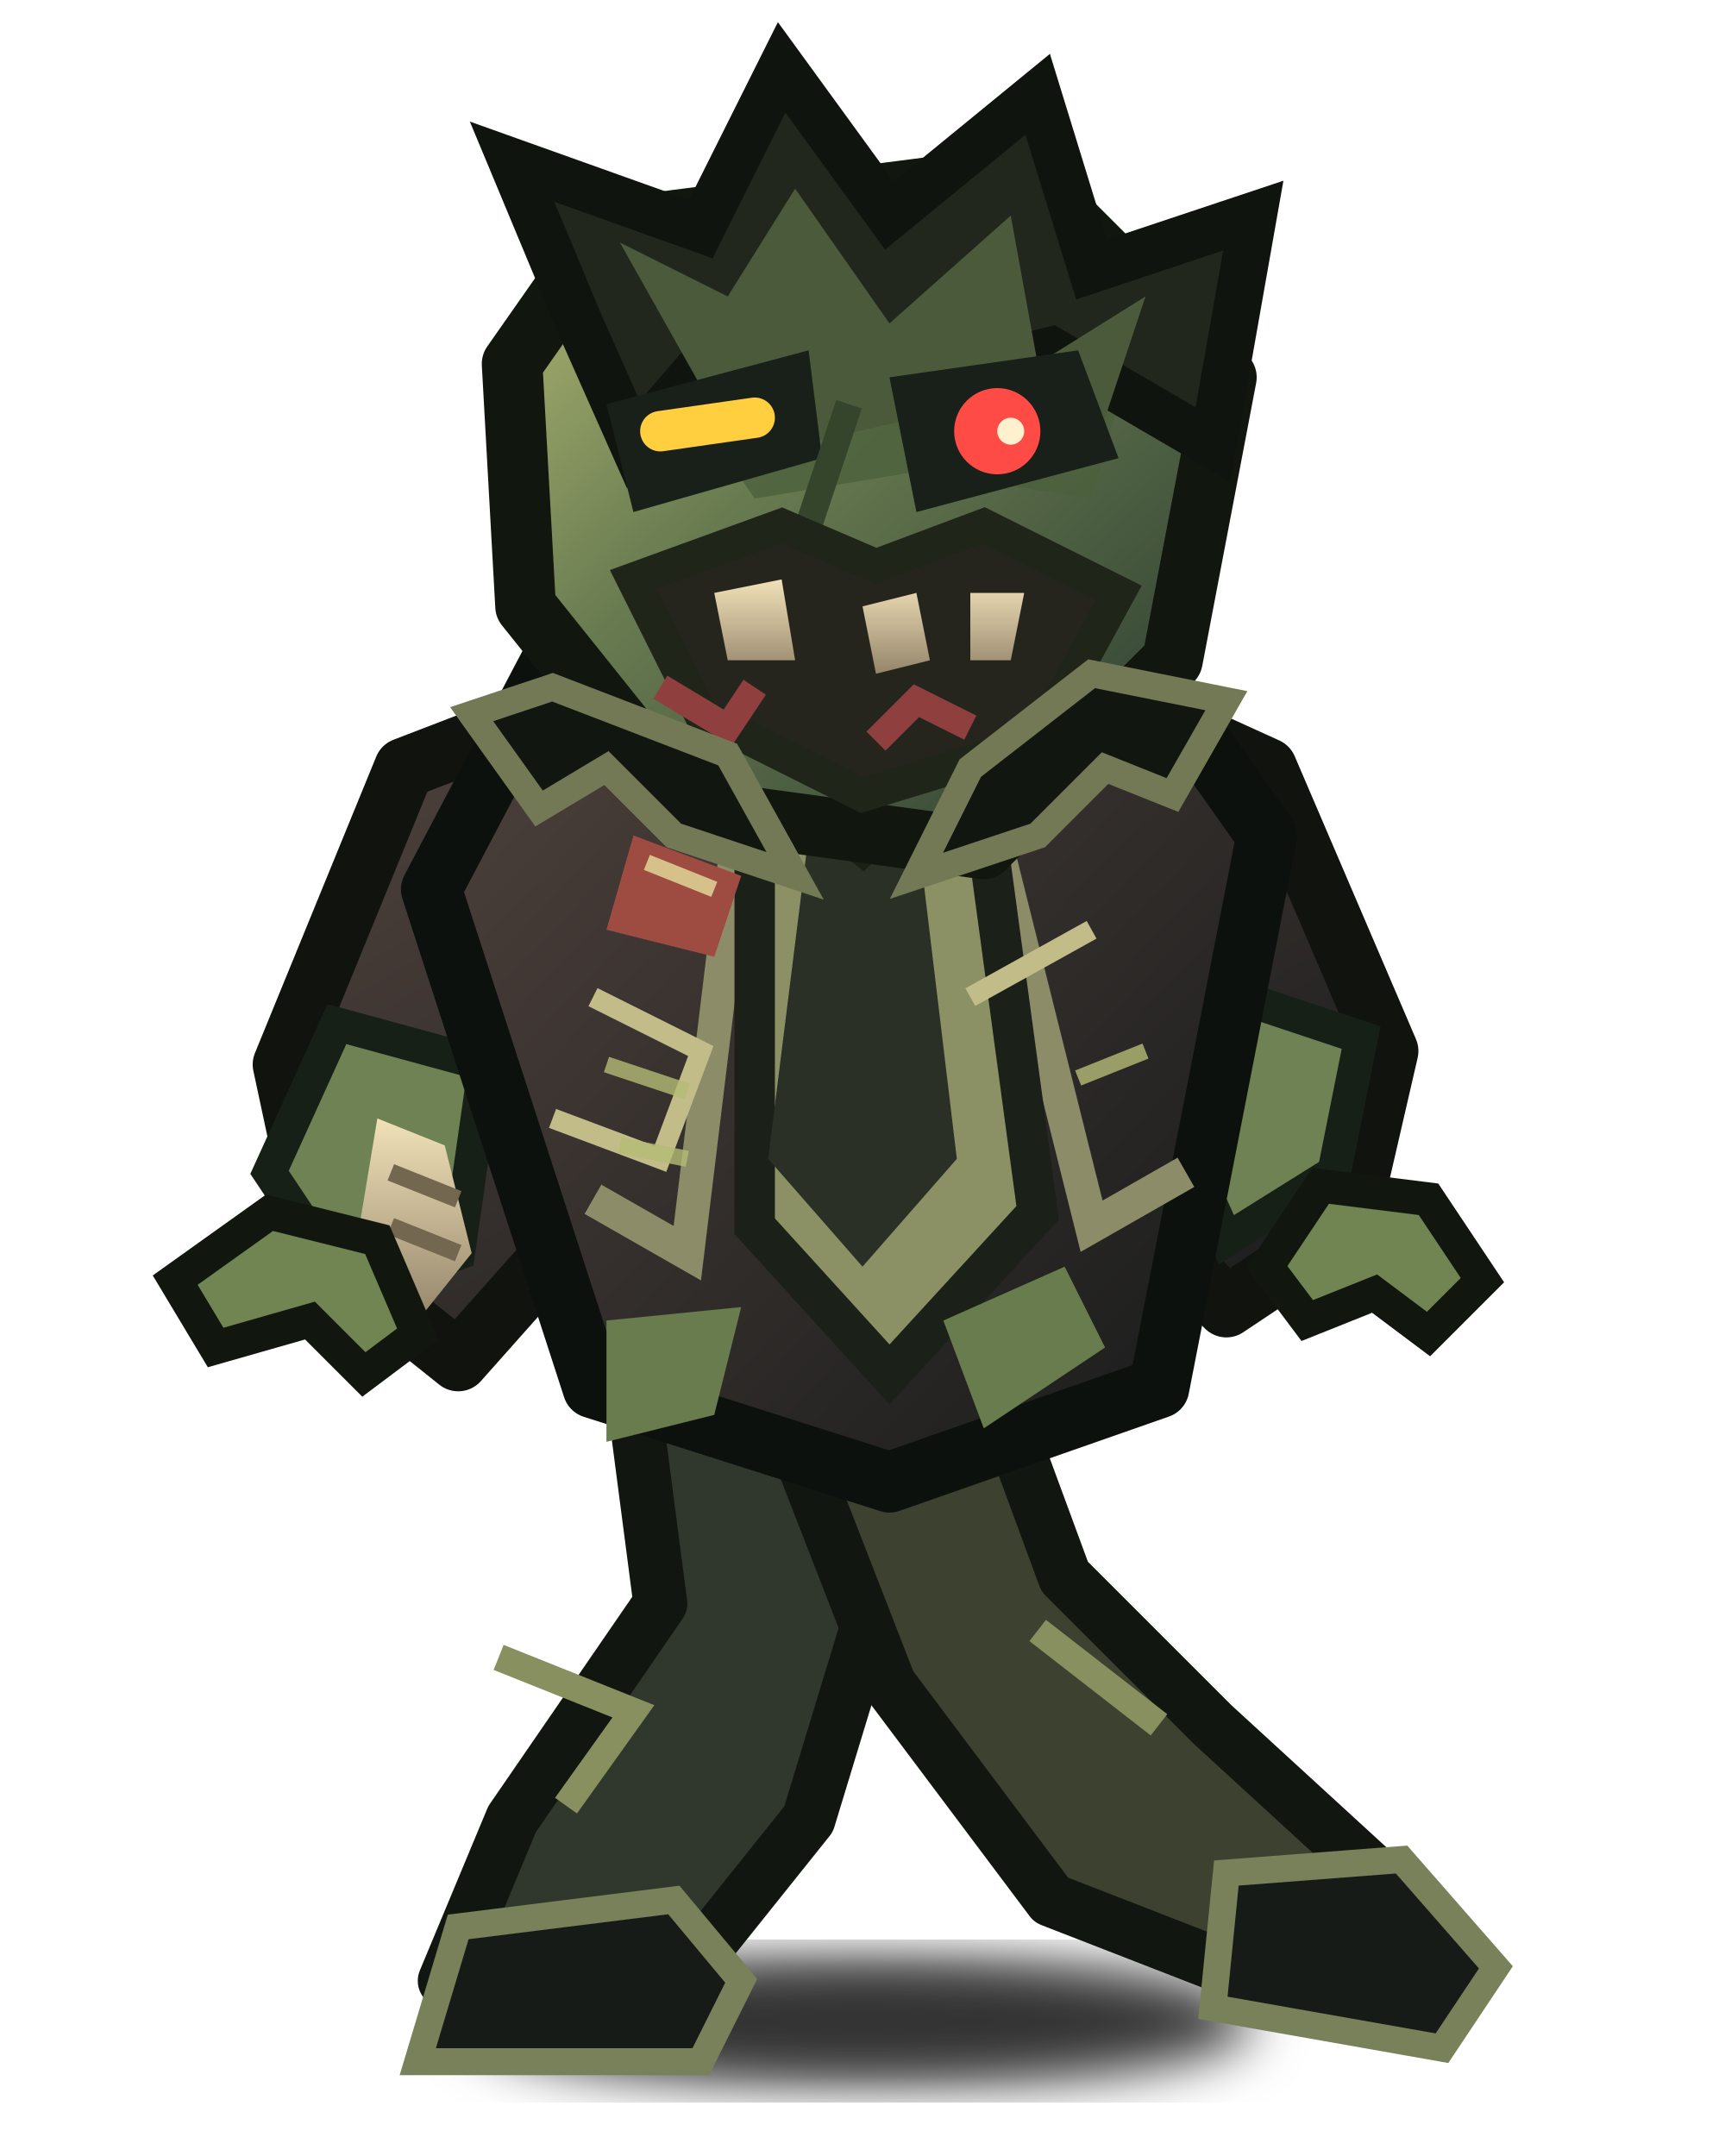
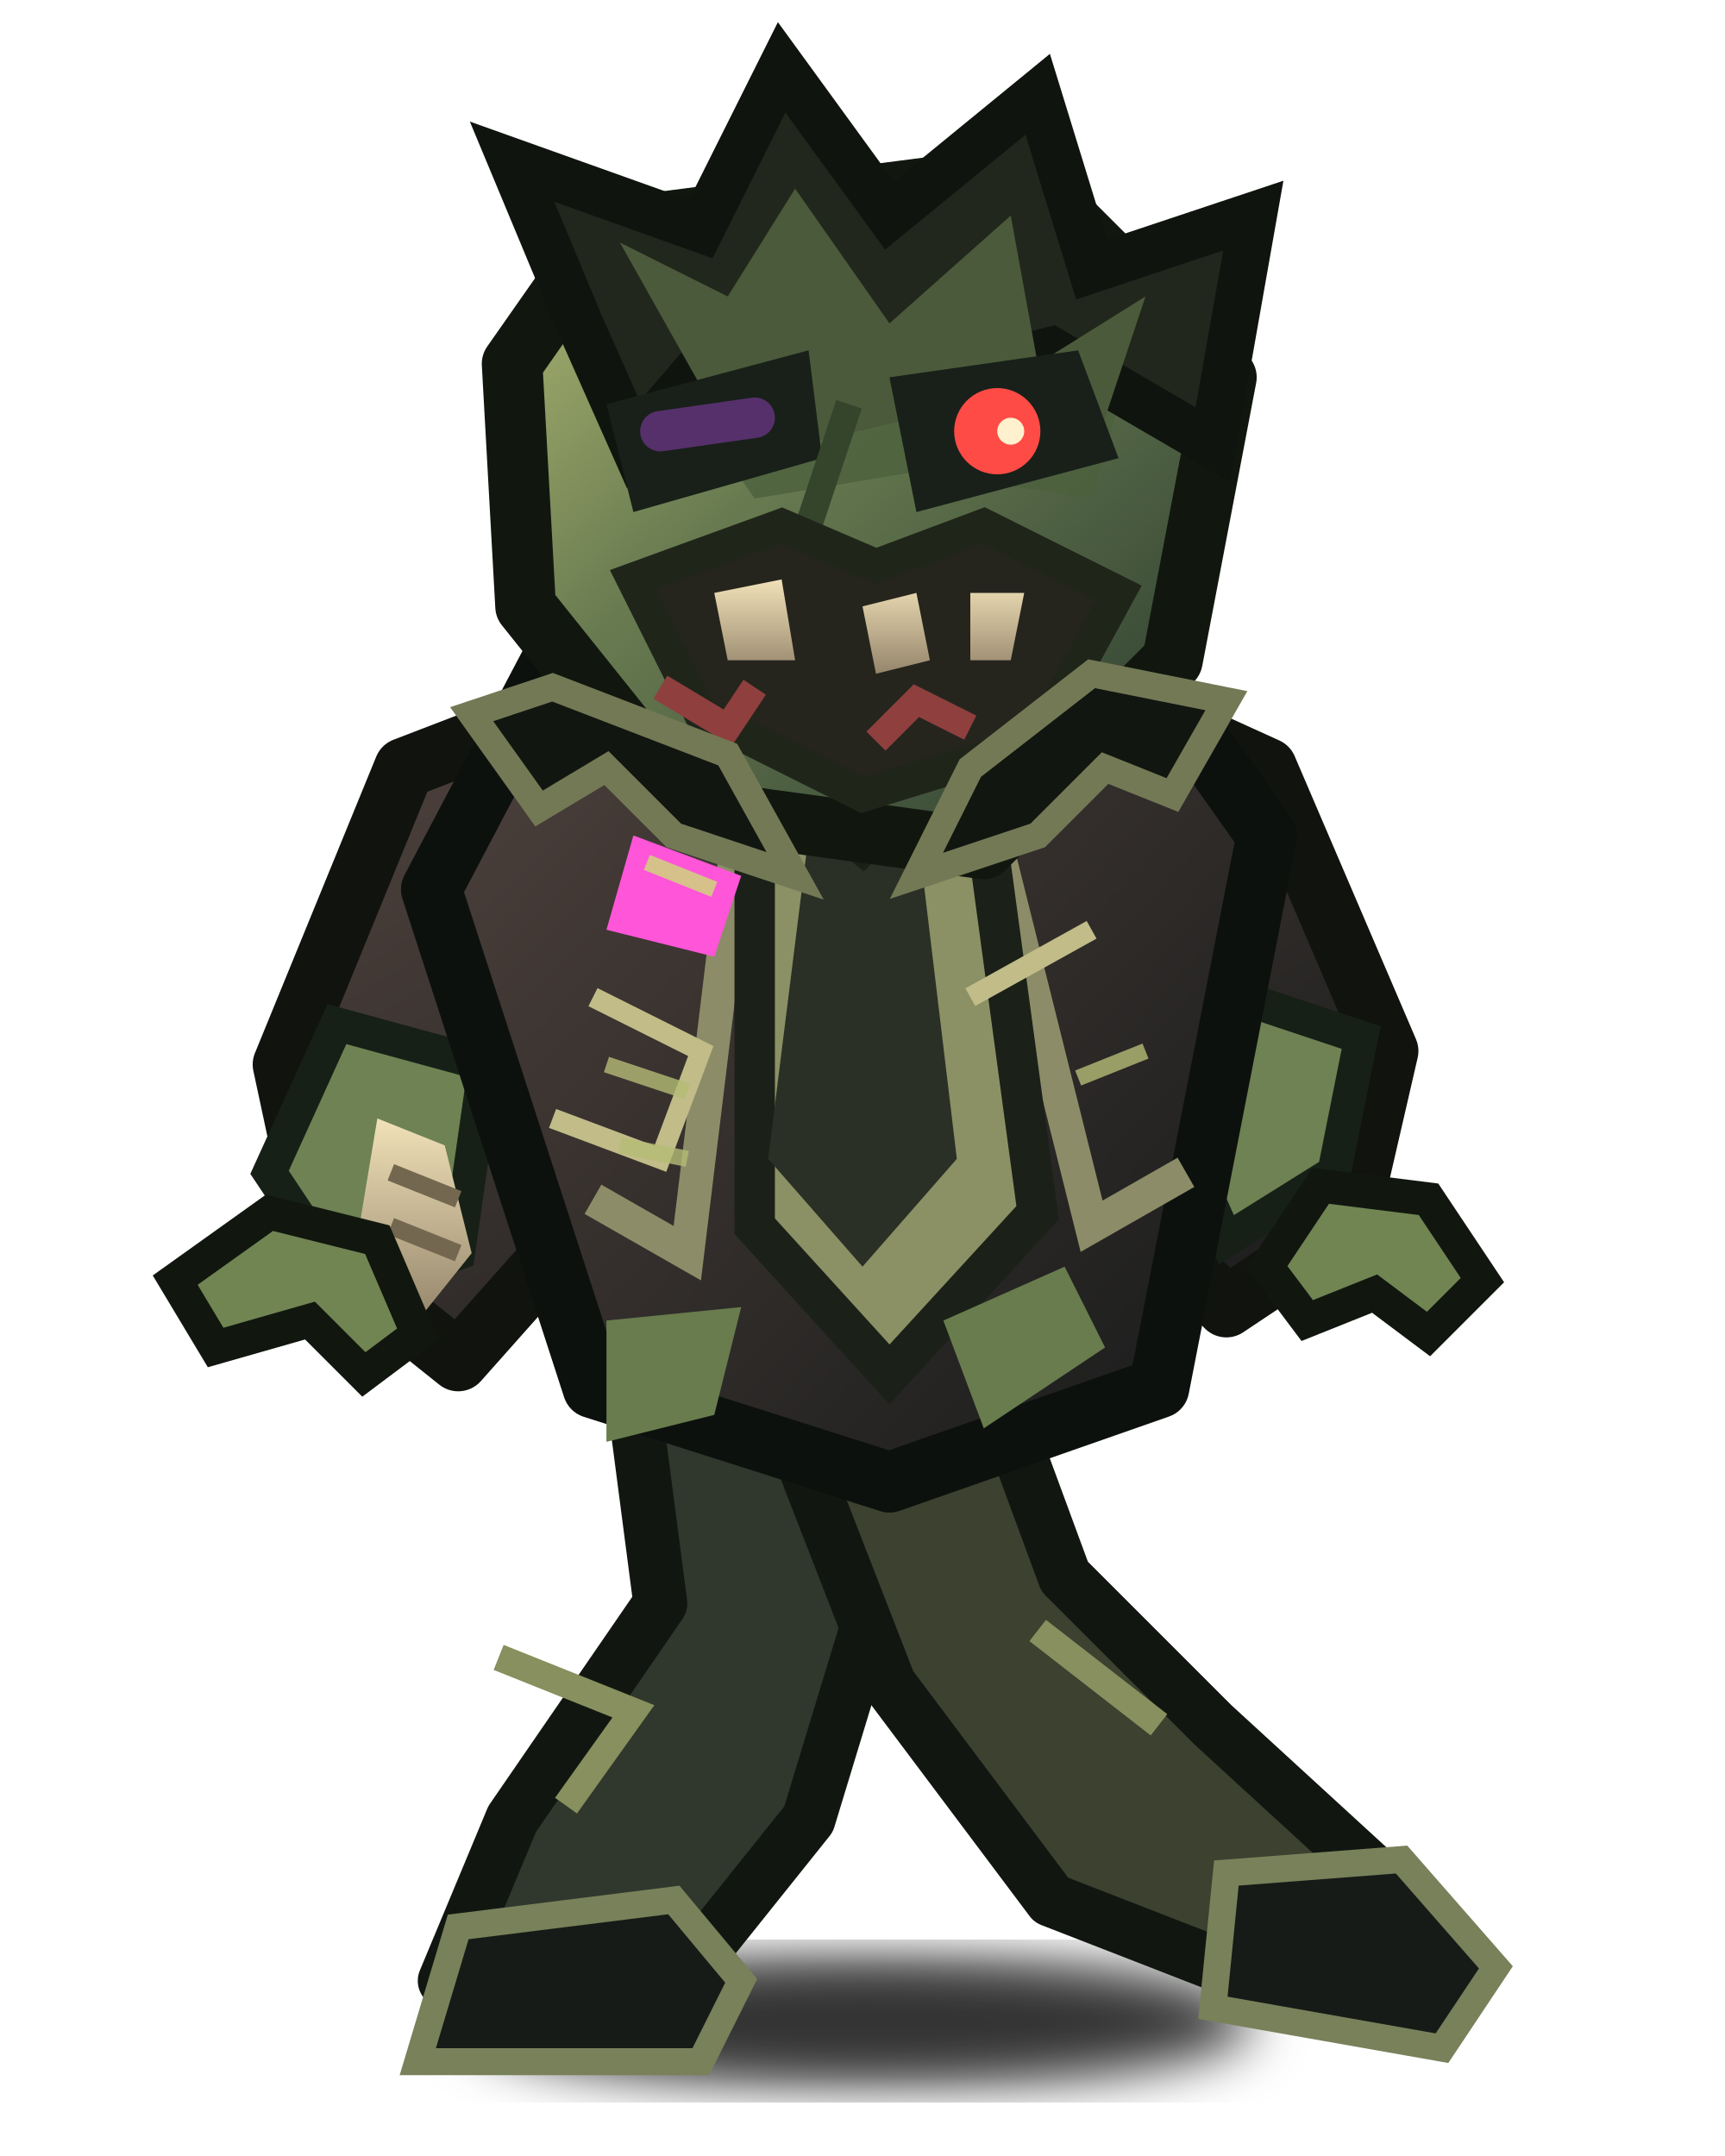
<svg xmlns="http://www.w3.org/2000/svg" viewBox="0 0 128 160">
  <defs>
    <linearGradient id="rot" x1="0" y1="0" x2="1" y2="1">
      <stop stop-color="#b4bb75" />
      <stop offset=".4" stop-color="#687b50" />
      <stop offset="1" stop-color="#27372d" />
    </linearGradient>
    <linearGradient id="cloth" x1="0" y1="0" x2="1" y2="1">
      <stop stop-color="#50433e" />
      <stop offset="1" stop-color="#171a1a" />
    </linearGradient>
    <linearGradient id="bone" x1="0" y1="0" x2="0" y2="1">
      <stop stop-color="#f0e1b8" />
      <stop offset="1" stop-color="#95856b" />
    </linearGradient>
    <filter id="shadow">
      <feGaussianBlur stdDeviation="2" />
    </filter>
  </defs>
  <ellipse cx="64" cy="150" rx="29" ry="5" fill="#020604" opacity=".8" filter="url(#shadow)" />
  <path d="m46 96 3 23-11 16-5 12 15 3 12-15 7-23-2-17z" fill="#30372c" stroke="#111710" stroke-width="4" stroke-linejoin="round" />
  <path d="m72 98 7 19 11 11 12 11-6 9-18-7-12-16-7-18z" fill="#3c4130" stroke="#111710" stroke-width="4" stroke-linejoin="round" />
  <path d="m34 143 16-2 5 6-3 6H31zM91 139l13-1 7 8-4 6-17-3z" fill="#171b17" stroke="#78815a" stroke-width="2" />
  <path d="m37 123 10 4-5 7m35-13 9 7" fill="none" stroke="#87905e" stroke-width="2" />
  <path d="m43 52-13 5-9 22 3 14 10 8 8-9 5-20M83 52l11 5 9 21-3 13-9 6-8-8-5-19" fill="url(#cloth)" stroke="#11130f" stroke-width="4.5" stroke-linejoin="round" />
  <path d="m25 76 11 3-2 14-8 3-6-9z" fill="#6e8253" stroke="#172017" stroke-width="2.5" />
  <path d="m92 74 9 3-2 10-8 5-4-9z" fill="#6e8253" stroke="#172017" stroke-width="2.5" />
  <path d="m42 47 40-2 12 17-8 41-20 7-22-7-12-37z" fill="url(#cloth)" stroke="#0d110e" stroke-width="4.5" stroke-linejoin="round" />
  <path d="m44 55 11 5-4 33-7-4m37-33-7 7 7 28 7-4" fill="none" stroke="#8c8d68" stroke-width="2.5" />
  <path d="m56 54 16-1 5 37-11 12-10-11z" fill="#8b9165" stroke="#1b2118" stroke-width="3" />
  <path d="m60 62 8-1 3 25-7 8-7-8z" fill="#2a3025" />
  <path d="m44 74 8 4-3 8-8-3m31-9 9-5" fill="none" stroke="#c1bc88" stroke-width="1.5" />
  <path d="m45 98 10-1-2 8-8 2m25-9 9-4 3 6-9 6" fill="#687c4d" />
  <path d="m28 83 5 2 2 8-4 5-5-3z" fill="url(#bone)" />
  <path d="m29 87 5 2m-5 2 5 2" stroke="#73684f" stroke-width="1.3" />
  <path d="m54 45 1 11 9 7 9-9-1-12z" fill="#596b48" stroke="#1a2016" stroke-width="2.5" />
  <path d="m45 17 31-4 15 15-4 21-14 14-22-3-12-15-1-18z" fill="url(#rot)" stroke="#11170f" stroke-width="4.5" stroke-linejoin="round" />
  <path d="m47 24 9-8 6 10 8-12 5 14 10-5-4 14-13-2-12 2z" fill="#4c603d" opacity=".8" />
  <path d="m43 24-5-12 14 5 6-12 8 11 11-9 4 13 12-4-3 17-12-7-12 3-13-3-6 7z" fill="#22271d" stroke="#10140e" stroke-width="3.5" />
  <path d="m46 18 8 4 5-8 7 10 9-8 2 11 8-5-4 12-13-3-13 3z" fill="#4b5a3a" />
  <path d="m45 30 15-4 1 8-14 4zM66 28l14-2 3 8-15 4z" fill="#182019" />
-   <path d="m49 32 7-1" stroke="#ffcf3f" stroke-width="3" stroke-linecap="round" />
+   <path d="m49 32 7-1" stroke="#56306b" stroke-width="3" stroke-linecap="round" />
  <circle cx="74" cy="32" r="3.2" fill="#ff4b45" />
  <circle cx="75" cy="32" r="1" fill="#fff0ce" />
  <path d="m63 30-4 12 4 2" fill="none" stroke="#34452c" stroke-width="2" />
  <path d="m47 43 11-4 7 3 8-3 10 5-6 11-13 4-12-6z" fill="#25251d" stroke="#20251a" stroke-width="2.5" />
  <path d="m53 44 5-1 1 6-5 0m10-4 4-1 1 5-4 1m7-6 4 0-1 5-3 0" fill="url(#bone)" />
  <path d="m49 51 5 3 2-3m9 4 3-3 4 2" fill="none" stroke="#8f3f3e" stroke-width="2" />
  <path d="m41 51 13 5 5 9-9-3-5-5-5 3-5-7zM81 50l-9 7-4 8 9-3 5-5 5 2 4-7z" fill="#111610" stroke="#737955" stroke-width="2" />
-   <path d="m47 62 8 3-2 6-8-2z" fill="#9e4b42" />
+   <path d="m47 62 8 3-2 6-8-2z" fill="#ff55d8" />
  <path d="m48 64 5 2" stroke="#d6c18a" stroke-width="1.2" />
  <path d="m45 79 6 2m-5 4 5 1m29-6 5-2" stroke="#b4bb75" stroke-width="1.2" opacity=".8" />
  <path d="m20 90-7 5 3 5 7-2 4 4 4-3-3-7z" fill="#718553" stroke="#11170f" stroke-width="2.5" />
  <path d="m98 88 8 1 4 6-4 4-4-3-5 2-3-4z" fill="#718553" stroke="#11170f" stroke-width="2.5" />
</svg>
